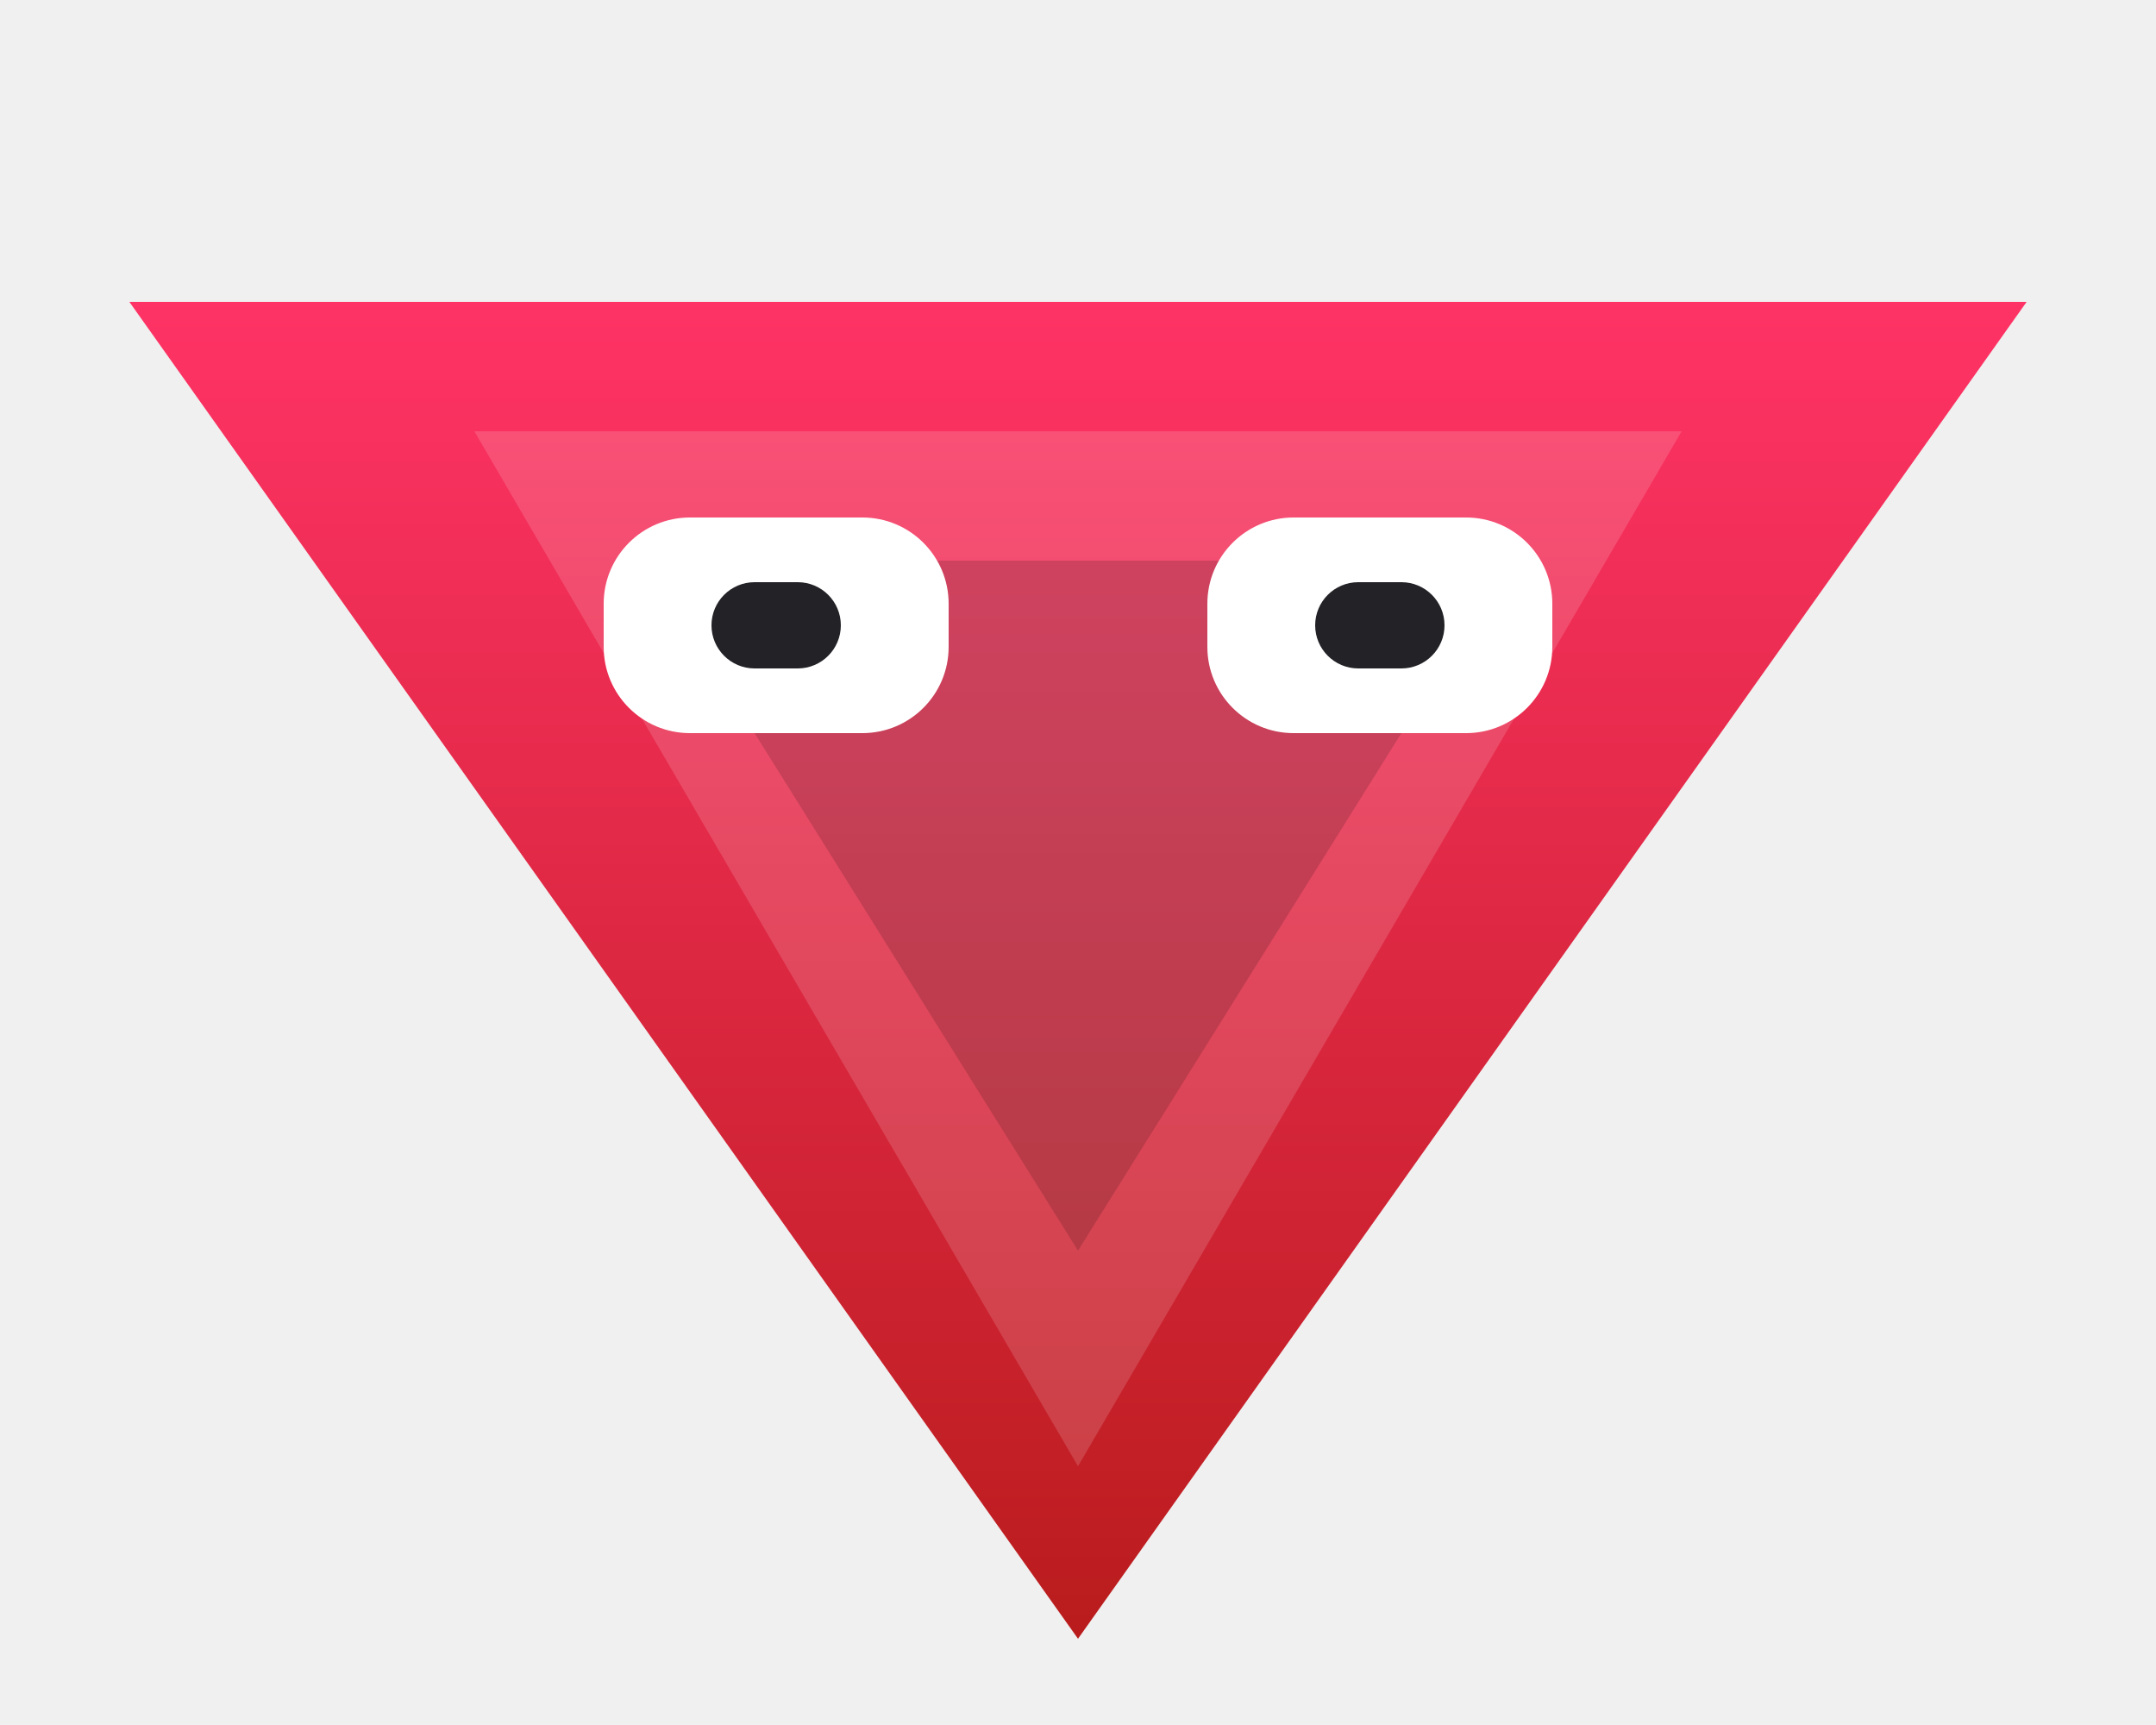
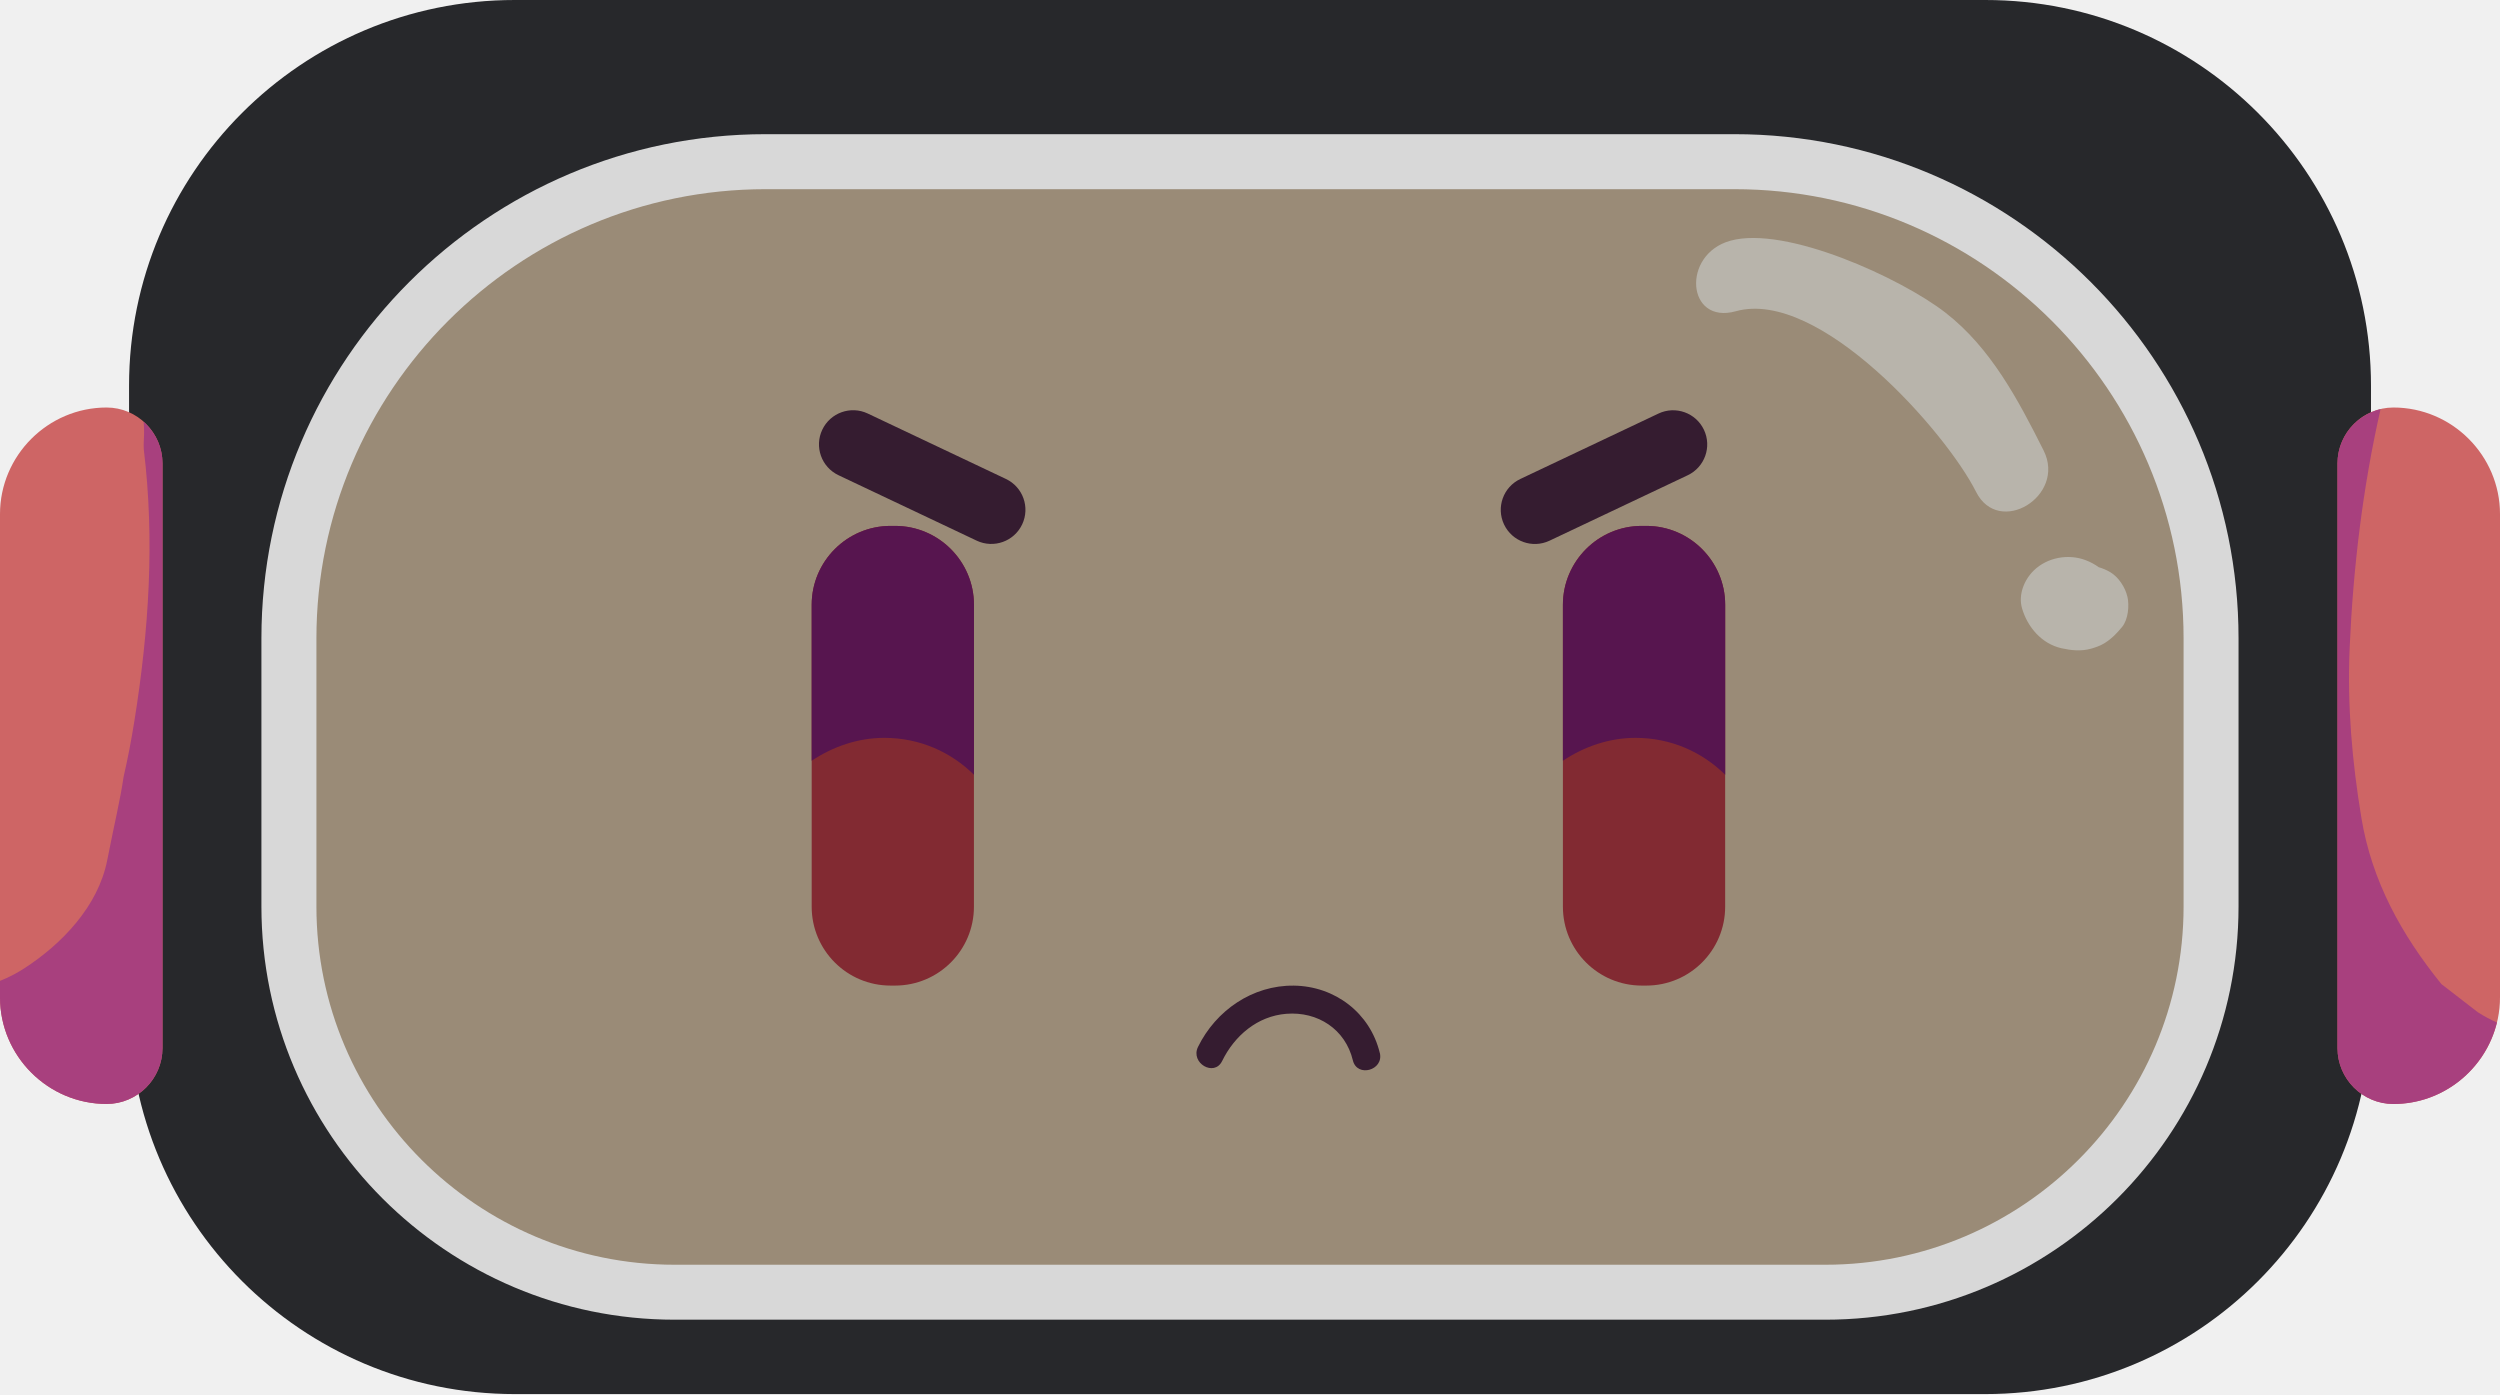
- <svg xmlns="http://www.w3.org/2000/svg" viewBox="0 0 100 80" width="100" height="80">
+ <svg xmlns="http://www.w3.org/2000/svg" id="Layer_2" data-name="Layer 2" viewBox="0 0 536.79 299.33">
  <defs>
-     <linearGradient id="t1" x1="0" y1="0" x2="0" y2="1">
-       <stop offset="0" stop-color="#ff3366" />
-       <stop offset="1" stop-color="#b91c1c" />
-     </linearGradient>
+     <style>
+       .cls-1 {
+         fill: #a8407e;
+       }
+ 
+       .cls-2 {
+         fill: #ce6565;
+       }
+ 
+       .cls-3 {
+         fill: #d8d8d8;
+       }
+ 
+       .cls-4 {
+         fill: #7a035e;
+       }
+ 
+       .cls-5 {
+         fill: #22303a;
+       }
+ 
+       .cls-5, .cls-6 {
+         opacity: .4;
+       }
+ 
+       .cls-7 {
+         fill: #c1272d;
+       }
+ 
+       .cls-8 {
+         fill: #27282b;
+       }
+ 
+       .cls-9 {
+         fill: #eac8a0;
+       }
+ 
+       .cls-10 {
+         fill: #351c30;
+       }
+ 
+       .cls-6 {
+         fill: #e5f2f9;
+       }
+     </style>
  </defs>
-   <path d="M50 76 L6 14 L94 14 Z" fill="url(#t1)" />
-   <path d="M50 68 L22 20 L78 20 Z" fill="#ffffff" opacity="0.15" />
-   <path d="M50 58 L30 26 L70 26 Z" fill="#000000" opacity="0.15" />
-   <rect x="28" y="24" width="16" height="10" rx="4" fill="#ffffff" />
-   <rect x="56" y="24" width="16" height="10" rx="4" fill="#ffffff" />
-   <rect x="33" y="27" width="6" height="4" rx="2" fill="#0a0a0f" opacity="0.9" />
-   <rect x="61" y="27" width="6" height="4" rx="2" fill="#0a0a0f" opacity="0.9" />
+   <g id="Layer_3" data-name="Layer 3">
+     <g>
+       <rect class="cls-8" x="27.71" width="481.38" height="299.33" rx="82.82" ry="82.82" />
+       <path class="cls-9" d="M164.39,34.71h208.02c56.49,0,102.35,45.86,102.35,102.35v57.57c0,45.71-37.11,82.82-82.82,82.82h-247.07c-45.71,0-82.82-37.11-82.82-82.82v-57.57c0-56.49,45.86-102.35,102.35-102.35Z" />
+       <g>
+         <rect class="cls-7" x="335.58" y="112.92" width="34.84" height="98.7" rx="16.94" ry="16.94" />
+         <path class="cls-4" d="M351.15,158.43c7.66,0,14.34,3.05,19.28,7.93v-36.5c0-9.32-7.62-16.94-16.94-16.94h-.97c-9.32,0-16.94,7.62-16.94,16.94v33.49c4.6-3.09,10.04-4.92,15.57-4.92Z" />
+       </g>
+       <g>
+         <rect class="cls-7" x="174.28" y="112.92" width="34.84" height="98.7" rx="16.94" ry="16.94" />
+         <path class="cls-4" d="M189.85,158.43c7.66,0,14.34,3.05,19.28,7.93v-36.5c0-9.32-7.62-16.94-16.94-16.94h-.97c-9.32,0-16.94,7.62-16.94,16.94v33.49c4.6-3.09,10.04-4.92,15.57-4.92Z" />
+       </g>
+       <path class="cls-5" d="M168.34,38.72h208.02c56.49,0,102.35,45.86,102.35,102.35v57.57c0,45.71-37.11,82.82-82.82,82.82h-247.07c-45.71,0-82.82-37.11-82.82-82.82v-57.57c0-56.49,45.86-102.35,102.35-102.35Z" />
+       <path class="cls-3" d="M391.93,283.36h-247.07c-48.92,0-88.73-39.8-88.73-88.73v-57.57c0-59.69,48.56-108.25,108.25-108.25h208.02c59.69,0,108.25,48.56,108.25,108.25v57.57c0,48.92-39.8,88.73-88.73,88.73ZM164.39,40.62c-53.18,0-96.45,43.27-96.45,96.45v57.57c0,42.41,34.51,76.92,76.92,76.92h247.07c42.41,0,76.92-34.51,76.92-76.92v-57.57c0-53.18-43.27-96.45-96.45-96.45h-208.02Z" />
+       <rect class="cls-10" x="174.28" y="95.1" width="47.49" height="14.66" rx="7.33" ry="7.33" transform="translate(62.88 -74.89) rotate(25.34)" />
+       <rect class="cls-10" x="320.66" y="95.1" width="47.49" height="14.66" rx="7.33" ry="7.33" transform="translate(699.51 47.62) rotate(154.66)" />
+       <path class="cls-10" d="M296.26,226.08c-2.07-8.58-9.62-14.33-18.43-14.45-8.87-.12-16.77,5.33-20.6,13.16-1.69,3.45,3.48,6.5,5.18,3.03,2.65-5.42,7.55-9.64,13.77-10.14,6.79-.55,12.7,3.34,14.3,9.99.9,3.75,6.69,2.16,5.79-1.6Z" />
+       <path class="cls-6" d="M438.81,96.75c-5.43-10.81-11.33-22.04-21.08-29.61-9.57-7.43-34.3-18.76-46.2-15.45-10.53,2.93-9.39,18.08,1.17,15.14,17.95-5,45.2,26.04,51.59,38.77,4.91,9.77,19.41.88,14.51-8.86Z" />
+       <path class="cls-6" d="M456.78,128.1c-.46-1.99-1.89-4.19-3.68-5.25-.77-.45-1.6-.81-2.47-1.06-.83-.61-1.77-1.12-2.8-1.51-3.72-1.42-8.24-.6-11.12,2.19-2.09,2.03-3.4,5.24-2.54,8.17,1.19,4.04,4.21,7.59,8.47,8.55,2.1.47,4.19.68,6.31.1,1.01-.28,2.08-.66,2.97-1.22,1.6-1.02,2.51-2,3.73-3.46,1.31-1.58,1.58-4.61,1.14-6.51Z" />
+       <g>
+         <path class="cls-2" d="M513.9,87.5h0c-6.6,0-12,5.4-12,12v125.54c0,6.6,5.4,12,12,12h0c12.59,0,22.89-10.3,22.89-22.89v-103.76c0-12.59-10.3-22.89-22.89-22.89Z" />
+         <path class="cls-2" d="M22.89,87.5h0c-12.59,0-22.89,10.3-22.89,22.89v103.76c0,12.59,10.3,22.89,22.89,22.89h0c6.6,0,12-5.4,12-12v-125.54c0-6.6-5.4-12-12-12Z" />
+         <path class="cls-1" d="M532.08,217.38c-2.63-2.03-5.25-4.06-7.88-6.09-8.55-10.59-14.92-22.07-17.17-35.67-2.01-12.19-3.06-24.2-2.52-36.53.74-17.04,2.81-34.49,6.64-51.25-5.29,1.25-9.26,6.01-9.26,11.67v125.54c0,6.6,5.4,12,12,12h0c10.74,0,19.8-7.49,22.24-17.51-1.38-.61-2.74-1.33-4.06-2.17Z" />
+         <path class="cls-1" d="M30.84,90.58c.11,1.27.13,2.52.05,3.7-.05.76-.05,1.46-.02,2.17,2.38,19.57,1.11,38.88-2.04,58.51-.63,3.92-1.38,7.89-2.29,11.82-.77,5.21-1.87,9.54-3.52,17.93-1.94,9.87-9.73,18-17.89,23.26-1.64,1.06-3.35,1.93-5.13,2.64v3.54c0,12.59,10.3,22.89,22.89,22.89h0c6.6,0,12-5.4,12-12v-125.54c0-3.55-1.58-6.73-4.05-8.93Z" />
+       </g>
+     </g>
+   </g>
</svg>
